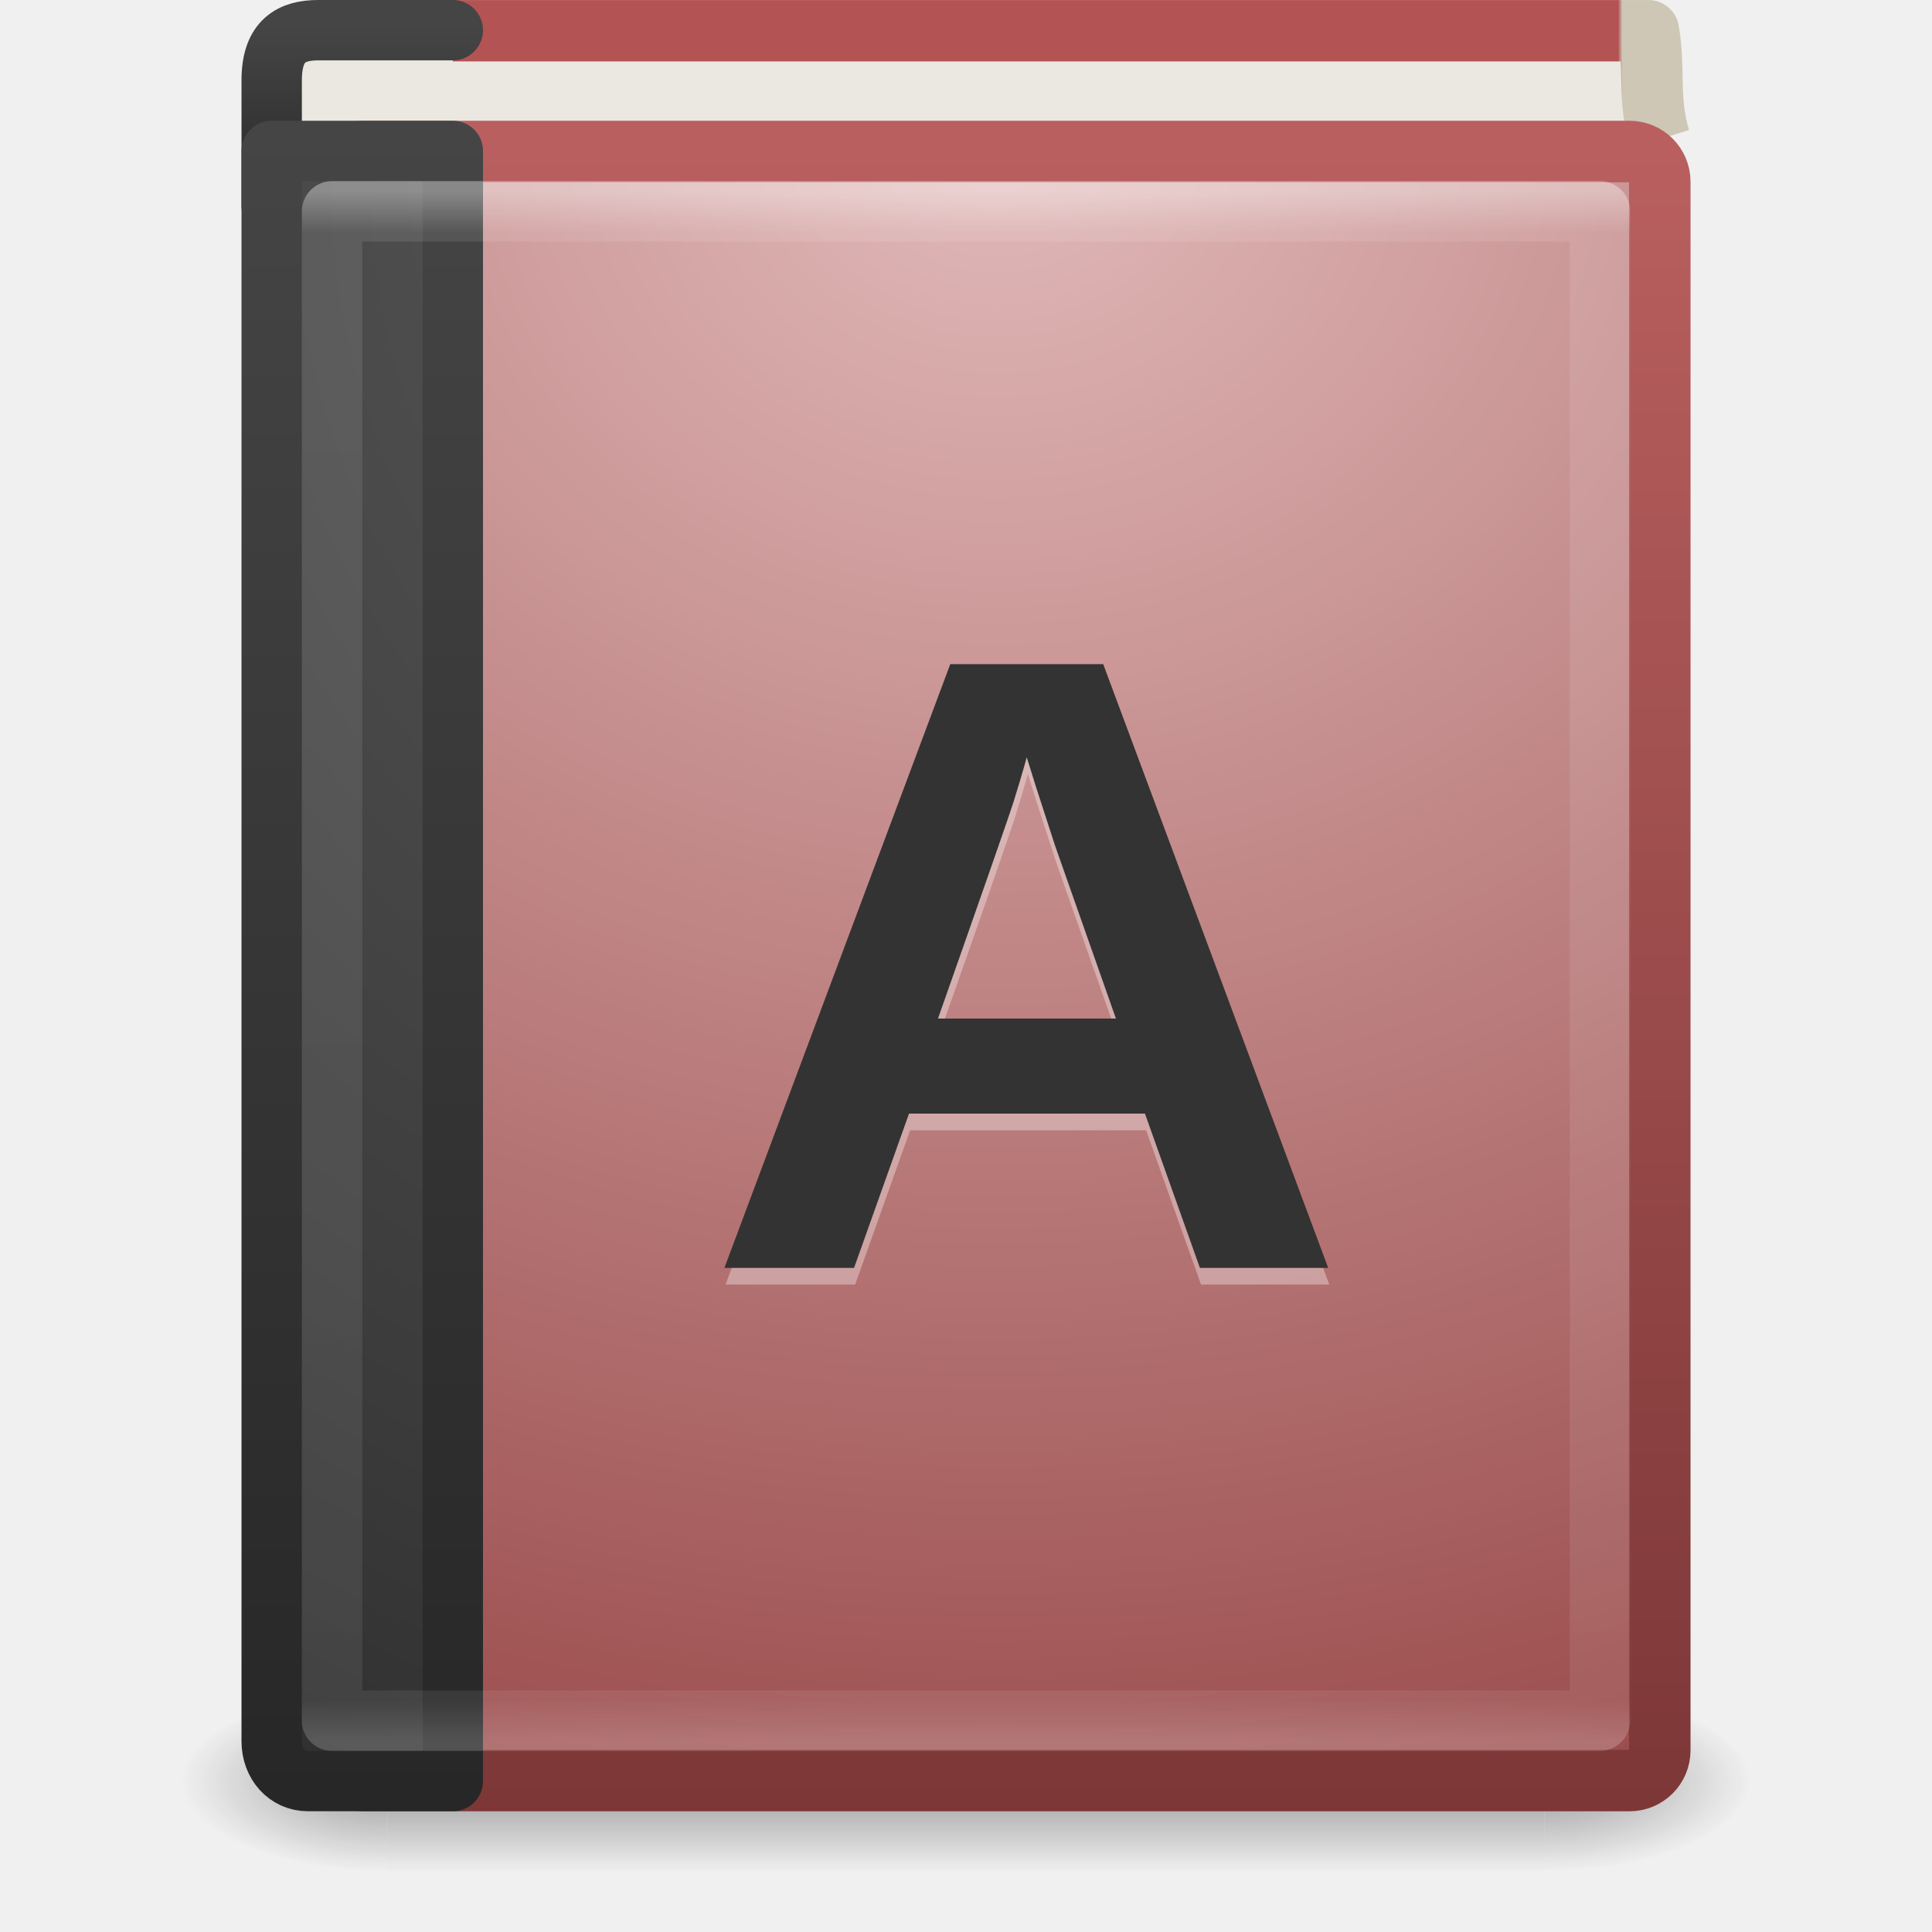
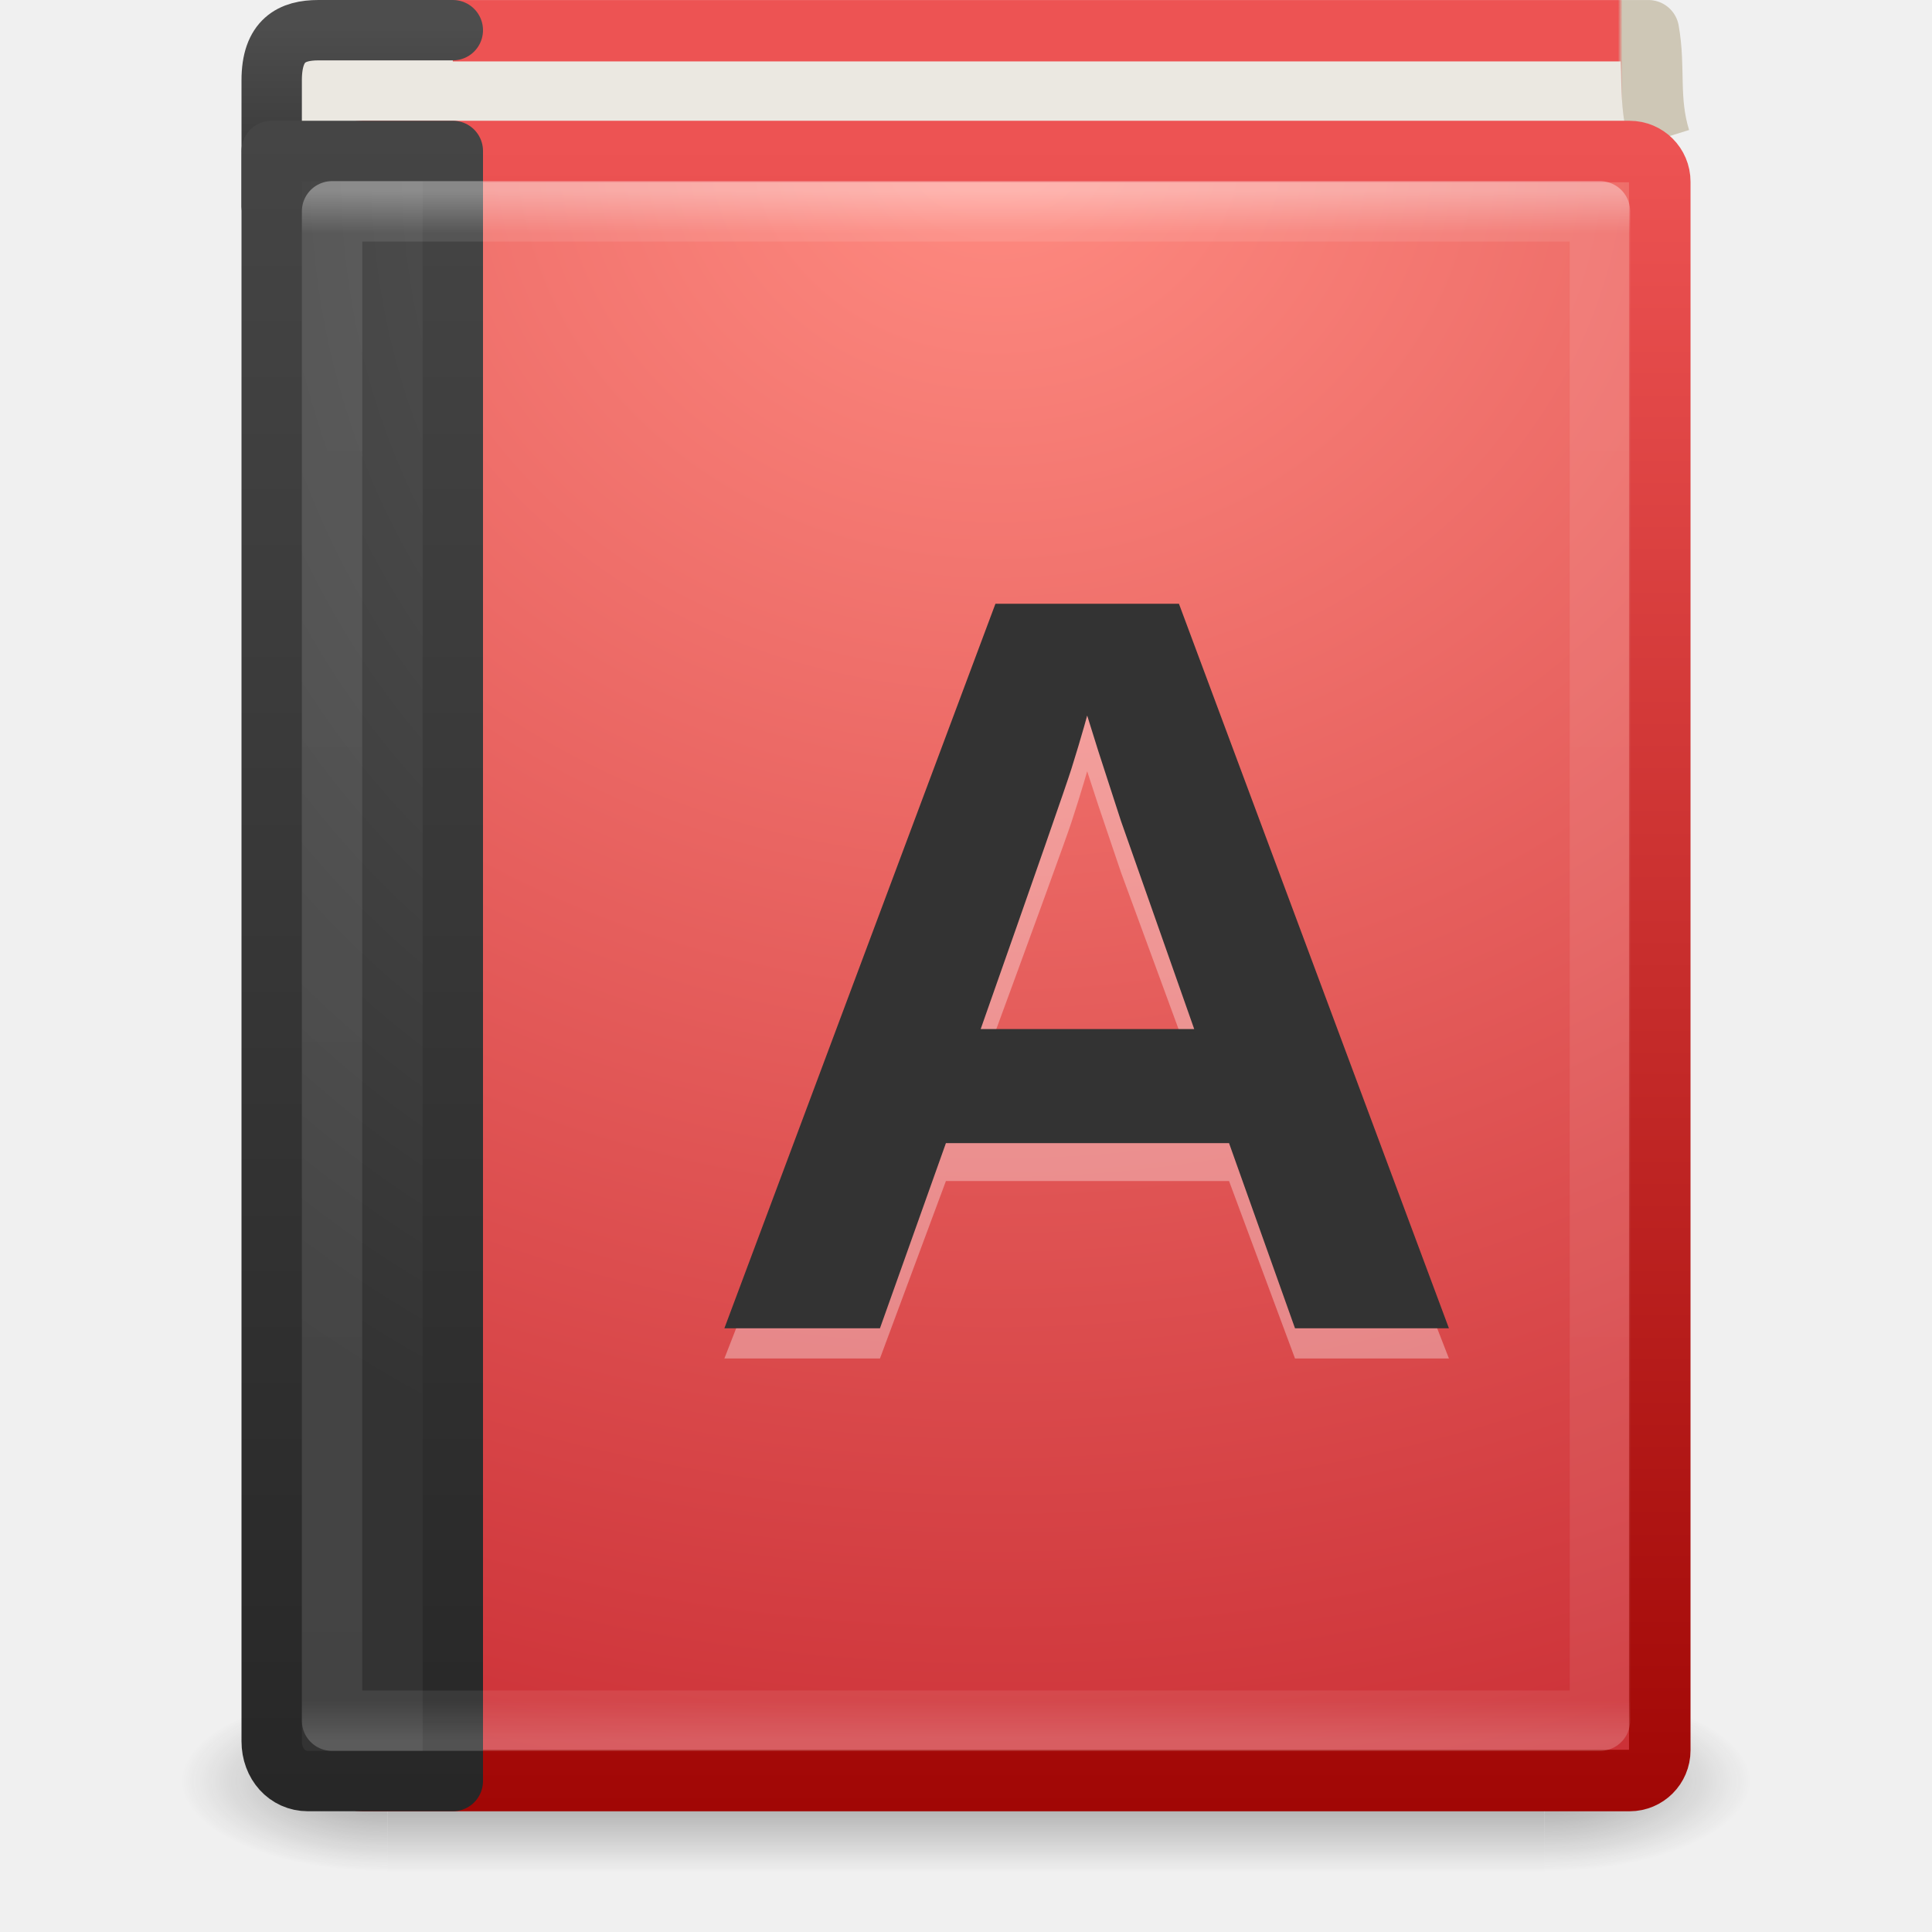
<svg xmlns="http://www.w3.org/2000/svg" xmlns:xlink="http://www.w3.org/1999/xlink" width="32" height="32" viewBox="0 0 32 32" id="svg2" version="1.1">
  <defs id="defs4">
+     <linearGradient id="linearGradient5013">
+       <stop id="stop5015" style="stop-color:#333333;stop-opacity:1" offset="0" />
+       <stop id="stop5017" style="stop-color:#4d4d4d;stop-opacity:1" offset="1" />
+     </linearGradient>
+     <linearGradient id="linearGradient5003">
+       <stop id="stop5005" style="stop-color:#666666;stop-opacity:1" offset="0" />
+       <stop id="stop5007" style="stop-color:#4d4d4d;stop-opacity:1" offset="0.262" />
+       <stop id="stop5009" style="stop-color:#333333;stop-opacity:1" offset="0.705" />
+       <stop id="stop5011" style="stop-color:#333333;stop-opacity:1" offset="1" />
+     </linearGradient>
    <linearGradient id="linearGradient4201">
      <stop id="stop4203" offset="0" style="stop-color:#b2b2b2;stop-opacity:1" />
      <stop id="stop4205" offset="0.333" style="stop-color:#f4f4f4;stop-opacity:1" />
      <stop style="stop-color:#8e8e8e;stop-opacity:1" offset="0.667" id="stop4207" />
      <stop id="stop4209" offset="1" style="stop-color:#b2b2b2;stop-opacity:1" />
    </linearGradient>
    <linearGradient id="linearGradient4251">
      <stop style="stop-color:#b2b2b2;stop-opacity:1" offset="0" id="stop4253" />
      <stop style="stop-color:#f4f4f4;stop-opacity:1" offset="0.357" id="stop4259" />
      <stop id="stop4183" offset="0.692" style="stop-color:#b2b2b2;stop-opacity:1" />
      <stop style="stop-color:#b2b2b2;stop-opacity:1" offset="1" id="stop4265" />
    </linearGradient>
    <linearGradient id="linearGradient4184">
      <stop id="stop4186" offset="0" style="stop-color:#ffe886;stop-opacity:1" />
      <stop style="stop-color:#ececec;stop-opacity:1" offset="0.22" id="stop4188" />
      <stop id="stop4185" offset="0.683" style="stop-color:#cdad12;stop-opacity:1" />
      <stop id="stop4190" offset="1" style="stop-color:#ffe876;stop-opacity:1" />
    </linearGradient>
    <linearGradient id="linearGradient4140">
      <stop style="stop-color:#d9af00;stop-opacity:1" offset="0" id="stop4142" />
      <stop id="stop5784" offset="0.502" style="stop-color:#ffea89;stop-opacity:1" />
      <stop style="stop-color:#d9b500;stop-opacity:1" offset="1" id="stop4144" />
    </linearGradient>
    <linearGradient xlink:href="#linearGradient4140" id="linearGradient4162" x1="404.399" y1="684.092" x2="404.962" y2="561.524" gradientUnits="userSpaceOnUse" gradientTransform="matrix(0.2101026,0,0,0.2129555,272.3348,540.8877)" />
    <linearGradient xlink:href="#linearGradient4251" id="linearGradient5774" x1="406.659" y1="561.524" x2="404.767" y2="684.092" gradientUnits="userSpaceOnUse" gradientTransform="matrix(0.2101026,0,0,0.2129555,272.3348,540.8877)" />
    <linearGradient xlink:href="#linearGradient4184" id="linearGradient4182" x1="405.959" y1="562.675" x2="406.262" y2="689.668" gradientUnits="userSpaceOnUse" gradientTransform="matrix(0.2100338,0,0,0.2207213,272.415,536.1842)" />
    <radialGradient r="62.769" fy="186.171" fx="99.157" cy="186.171" cx="99.157" gradientTransform="matrix(0.150374,0,0,0.04780811,342.5736,675.7862)" gradientUnits="userSpaceOnUse" id="radialGradient3163" xlink:href="#linearGradient3820-7-2-8-6" />
    <linearGradient id="linearGradient3820-7-2-8-6">
      <stop offset="0" style="stop-color:#3d3d3d;stop-opacity:1" id="stop3822-2-6-5-0" />
      <stop offset="0.5" style="stop-color:#686868;stop-opacity:0.498" id="stop3864-8-7-4-1" />
      <stop offset="1" style="stop-color:#686868;stop-opacity:0" id="stop3824-1-2-6-7" />
    </linearGradient>
    <linearGradient xlink:href="#linearGradient4201" id="linearGradient4199" x1="406.648" y1="589.582" x2="406.648" y2="669.582" gradientUnits="userSpaceOnUse" gradientTransform="matrix(0.262501,0,0,0.2536075,250.8677,514.1709)" />
    <linearGradient gradientTransform="matrix(0.502671,0,0,0.6462988,3.711822,0.7961774)" gradientUnits="userSpaceOnUse" xlink:href="#linearGradient3195" id="linearGradient3066" y2="32.596" x2="24" y1="14.916" x1="24" />
    <linearGradient id="linearGradient3195">
      <stop offset="0" style="stop-color:#ffffff;stop-opacity:1" id="stop3197" />
      <stop offset="0.123" style="stop-color:#ffffff;stop-opacity:0.235" id="stop3199" />
      <stop offset="0.937" style="stop-color:#ffffff;stop-opacity:0.157" id="stop3201" />
      <stop offset="1" style="stop-color:#ffffff;stop-opacity:0.392" id="stop3203" />
    </linearGradient>
    <radialGradient gradientTransform="matrix(0,0.9691748,-0.8296598,0,24.01421,-1.785221)" gradientUnits="userSpaceOnUse" xlink:href="#linearGradient2867-449-88-871-390-598-476-591-434-148-57-177-641-289-620-227-114-444-680-744-8-7" id="radialGradient3069" fy="8.45" fx="10.904" r="20" cy="8.45" cx="10.904" />
    <linearGradient id="linearGradient2867-449-88-871-390-598-476-591-434-148-57-177-641-289-620-227-114-444-680-744-8-7">
      <stop offset="0" style="stop-color:#5f5f5f;stop-opacity:1" id="stop5430-8-6" />
      <stop offset="0.262" style="stop-color:#4f4f4f;stop-opacity:1" id="stop5432-3-5" />
      <stop offset="0.705" style="stop-color:#3b3b3b;stop-opacity:1" id="stop5434-1-6" />
      <stop offset="1" style="stop-color:#2b2b2b;stop-opacity:1" id="stop5436-8-9" />
    </linearGradient>
    <linearGradient gradientTransform="matrix(0.6562745,0,0,0.6892852,1.253113,-0.2111201)" gradientUnits="userSpaceOnUse" xlink:href="#linearGradient3707-319-631-407-324-616-674-812-821-107-178-392-400-6-7" id="linearGradient3071" y2="3.899" x2="24" y1="44" x1="24" />
    <linearGradient id="linearGradient3707-319-631-407-324-616-674-812-821-107-178-392-400-6-7">
      <stop offset="0" style="stop-color:#272727;stop-opacity:1" id="stop5440-4-4" />
      <stop offset="1" style="stop-color:#454545;stop-opacity:1" id="stop5442-3-5" />
    </linearGradient>
    <linearGradient gradientTransform="matrix(0.5675676,0,0,0.6756757,2.378379,-0.2162088)" gradientUnits="userSpaceOnUse" xlink:href="#linearGradient3731" id="linearGradient3075" y2="43" x2="24" y1="5" x1="24" />
    <linearGradient id="linearGradient3731">
      <stop offset="0" style="stop-color:#ffffff;stop-opacity:0.724" id="stop3733" />
      <stop offset="0.027" style="stop-color:#ffffff;stop-opacity:0.196" id="stop3735" />
      <stop offset="0.974" style="stop-color:#ffffff;stop-opacity:0.157" id="stop3737" />
      <stop offset="1" style="stop-color:#ffffff;stop-opacity:0.392" id="stop3739" />
    </linearGradient>
-     <radialGradient gradientTransform="matrix(1.165708e-8,1.617916,-1.483354,-2.9808191e-8,28.73406,-9.224092)" gradientUnits="userSpaceOnUse" xlink:href="#linearGradient2867-449-88-871-390-598-476-591-434-148-57-177-641-289-620-227-114-444-680-744-8-7" id="radialGradient3078" fy="8.45" fx="7.496" r="20" cy="8.45" cx="7.496" />
+     <radialGradient gradientTransform="matrix(1.165708e-8,1.617916,-1.483354,-2.9808191e-8,28.73406,-9.224092)" gradientUnits="userSpaceOnUse" xlink:href="#linearGradient5003" id="radialGradient3078" fy="8.45" fx="7.496" r="20" cy="8.45" cx="7.496" />
    <linearGradient gradientTransform="matrix(0.6,0,0,0.6923077,1.800001,-0.6153847)" gradientUnits="userSpaceOnUse" xlink:href="#linearGradient3707-319-631-407-324-616-674-812-821-107-178-392-400-6-7" id="linearGradient3080" y2="3.899" x2="24" y1="44" x1="24" />
    <radialGradient gradientTransform="matrix(0,1.806947,-2.059431,0,30.19026,-41.98385)" gradientUnits="userSpaceOnUse" xlink:href="#linearGradient8967" id="radialGradient3083" fy="6.648" fx="24.502" r="17.498" cy="6.648" cx="24.502" />
    <linearGradient id="linearGradient8967">
-       <stop offset="0" style="stop-color:#e1b9b9;stop-opacity:1" id="stop8969" />
-       <stop offset="1" style="stop-color:#944141;stop-opacity:1" id="stop8971" />
+       <stop offset="0" style="stop-color:#ff8c82;stop-opacity:1" id="stop8969" />
+       <stop offset="1" style="stop-color:#c6262e;stop-opacity:1" id="stop8971" />
    </linearGradient>
    <linearGradient gradientTransform="matrix(0.4533074,0,0,0.4853093,1.994163,0.1170543)" gradientUnits="userSpaceOnUse" xlink:href="#linearGradient3319" id="linearGradient3085" y2="61.482" x2="32.901" y1="4.648" x1="32.901" />
    <linearGradient id="linearGradient3319">
-       <stop offset="0" style="stop-color:#b95f5f;stop-opacity:1" id="stop3321" />
-       <stop offset="1" style="stop-color:#7d3737;stop-opacity:1" id="stop3323" />
+       <stop offset="0" style="stop-color:#ed5353;stop-opacity:1" id="stop3321" />
+       <stop offset="1" style="stop-color:#a10705;stop-opacity:1" id="stop3323" />
    </linearGradient>
    <linearGradient gradientTransform="matrix(0.6,0,0,0.7500046,0.6000147,0.1249794)" gradientUnits="userSpaceOnUse" xlink:href="#linearGradient2346" id="linearGradient3088" y2="3" x2="10.654" y1="1" x1="10.654" />
    <linearGradient id="linearGradient2346">
      <stop offset="0" style="stop-color:#eeeeee;stop-opacity:1" id="stop2348" />
      <stop offset="1" style="stop-color:#d9d9da;stop-opacity:1" id="stop2350" />
    </linearGradient>
-     <linearGradient gradientTransform="matrix(0.6,0,0,0.07692307,1.800171,0.1538464)" gradientUnits="userSpaceOnUse" xlink:href="#linearGradient3707-319-631-407-324-616-674-812-821-107-178-392-400-6-7" id="linearGradient3090" y2="3.899" x2="24" y1="44" x1="24" />
+     <linearGradient gradientTransform="matrix(0.6,0,0,0.07692307,1.800171,0.1538464)" gradientUnits="userSpaceOnUse" xlink:href="#linearGradient5013" id="linearGradient3090" y2="3.899" x2="24" y1="44" x1="24" />
    <linearGradient id="linearGradient3101">
-       <stop offset="0" style="stop-color:#b45353;stop-opacity:1" id="stop3103" />
-       <stop offset="0.954" style="stop-color:#b45353;stop-opacity:1" id="stop3105" />
+       <stop offset="0" style="stop-color:#ed5353;stop-opacity:1" id="stop3103" />
+       <stop offset="0.954" style="stop-color:#ed5353;stop-opacity:1" id="stop3105" />
      <stop offset="0.957" style="stop-color:#cec7b6;stop-opacity:1" id="stop3107" />
      <stop offset="1" style="stop-color:#cec7b6;stop-opacity:1" id="stop3109" />
    </linearGradient>
    <linearGradient gradientTransform="matrix(0.6904156,0,0,1.016458,0.2501926,-2.491651)" gradientUnits="userSpaceOnUse" xlink:href="#linearGradient2346" id="linearGradient3190" y2="4.883" x2="24.64" y1="3.123" x1="24.627" />
    <linearGradient gradientTransform="matrix(0.4925371,0,0,0.4937733,0.8902917,0.1441304)" gradientUnits="userSpaceOnUse" xlink:href="#linearGradient3101" id="linearGradient3192" y2="0.065" x2="54.887" y1="0.065" x1="5.212" />
    <radialGradient gradientTransform="matrix(2.003784,0,0,1.4,27.98813,-17.4)" gradientUnits="userSpaceOnUse" xlink:href="#linearGradient3688-166-749" id="radialGradient2976" fy="43.5" fx="4.993" r="2.5" cy="43.5" cx="4.993" />
    <linearGradient id="linearGradient3688-166-749">
      <stop offset="0" style="stop-color:#181818;stop-opacity:1" id="stop2883" />
      <stop offset="1" style="stop-color:#181818;stop-opacity:0" id="stop2885" />
    </linearGradient>
    <radialGradient gradientTransform="matrix(2.003784,0,0,1.4,-20.01187,-104.4)" gradientUnits="userSpaceOnUse" xlink:href="#linearGradient3688-166-749" id="radialGradient2978" fy="43.5" fx="4.993" r="2.5" cy="43.5" cx="4.993" />
    <linearGradient gradientUnits="userSpaceOnUse" xlink:href="#linearGradient3702-501-757" id="linearGradient2980" y2="39.999" x2="25.058" y1="47.028" x1="25.058" />
    <linearGradient id="linearGradient3702-501-757">
      <stop offset="0" style="stop-color:#181818;stop-opacity:0" id="stop2895" />
      <stop offset="0.5" style="stop-color:#181818;stop-opacity:1" id="stop2897" />
      <stop offset="1" style="stop-color:#181818;stop-opacity:0" id="stop2899" />
    </linearGradient>
  </defs>
  <g transform="matrix(0.6499997,0,0,0.3333336,0.3999997,15.33333)" id="g2036" style="display:inline">
    <g transform="matrix(1.052632,0,0,1.285713,-1.263158,-13.42854)" id="g3712" style="opacity:0.4">
      <rect width="5" height="7" x="38" y="40" id="rect2801" style="fill:url(#radialGradient2976);fill-opacity:1;stroke:none" />
      <rect width="5" height="7" x="-10" y="-47" transform="scale(-1,-1)" id="rect3696" style="fill:url(#radialGradient2978);fill-opacity:1;stroke:none" />
      <rect width="28" height="7" x="10" y="40" id="rect3700" style="fill:url(#linearGradient2980);fill-opacity:1;stroke:none" />
    </g>
  </g>
  <path d="M 27.491,2.304 C 27.288,1.649 27.415,1.133 27.303,0.509 l -20.794,0 0.123,1.983" id="path2723" style="display:inline;fill:#ebe8e1;fill-opacity:1;stroke:url(#linearGradient3192);stroke-width:1.017;stroke-linecap:butt;stroke-linejoin:round;stroke-miterlimit:0;stroke-dasharray:none;stroke-dashoffset:0;stroke-opacity:1" />
  <path d="m 7.5,3.5 -2.4,0 C 4.758,3.5 4.5,3.468 4.5,3.427 l 0,-2.097 c 0,-0.666 0.335,-0.83 0.775,-0.83 l 2.225,0" id="rect5505-21-3-9" style="color:#000000;display:inline;overflow:visible;visibility:visible;fill:#ebe8e1;fill-opacity:1;fill-rule:nonzero;stroke:url(#linearGradient3090);stroke-width:1;stroke-linecap:round;stroke-linejoin:round;stroke-miterlimit:4;stroke-dasharray:none;stroke-dashoffset:0;stroke-opacity:1;marker:none;enable-background:accumulate" />
  <rect width="21.981" height="26.981" rx="0.5" ry="0.5" x="5.51" y="2.51" id="rect2719" style="display:inline;fill:url(#radialGradient3083);fill-opacity:1;stroke:url(#linearGradient3085);stroke-width:1.019;stroke-linecap:round;stroke-linejoin:round;stroke-miterlimit:0;stroke-dasharray:none;stroke-dashoffset:0;stroke-opacity:1" />
  <path d="m 7.5,2.5 c 0,0 0,18.774 0,27 l -2.4,0 c -0.343,0 -0.6,-0.286 -0.6,-0.659 l 0,-26.341 z" id="rect5505-21-3" style="color:#000000;display:inline;overflow:visible;visibility:visible;fill:url(#radialGradient3078);fill-opacity:1;fill-rule:nonzero;stroke:url(#linearGradient3080);stroke-width:1;stroke-linecap:round;stroke-linejoin:round;stroke-miterlimit:4;stroke-dasharray:none;stroke-dashoffset:0;stroke-opacity:1;marker:none;enable-background:accumulate" />
  <rect width="21" height="25" x="5.5" y="3.5" id="rect6741-0" style="opacity:0.5;fill:none;stroke:url(#linearGradient3075);stroke-width:1;stroke-linecap:round;stroke-linejoin:round;stroke-miterlimit:4;stroke-dasharray:none;stroke-dashoffset:0;stroke-opacity:1" />
-   <g style="font-style:normal;font-weight:normal;font-size:5px;line-height:125%;font-family:sans-serif;letter-spacing:0px;word-spacing:0px;fill:#ffffff;fill-opacity:0.342;stroke:none;stroke-width:1px;stroke-linecap:butt;stroke-linejoin:miter;stroke-opacity:1" id="text4698-6" transform="matrix(0.9936923,0,0,0.9690088,-0.07139275,1.462934)">
+   <g style="font-style:normal;font-weight:normal;font-size:5px;line-height:125%;font-family:sans-serif;letter-spacing:0px;word-spacing:0px;fill:#ffffff;fill-opacity:0.342;stroke:none;stroke-width:1px;stroke-linecap:butt;stroke-linejoin:miter;stroke-opacity:1" id="text4698-6" transform="matrix(1.192431,0,0,1.11436,-2.507874,-0.2848685)">
    <path d="m 20.091,20.447 -0.916,-2.637 -3.933,0 -0.916,2.637 -2.161,0 3.765,-10.32 2.549,0 3.75,10.32 -2.139,0 z m -2.886,-8.73 -0.044,0.161 q -0.073,0.264 -0.176,0.601 -0.103,0.337 -1.26,3.706 l 2.966,0 -1.018,-2.966 -0.315,-0.996 -0.154,-0.505 z" style="font-style:normal;font-variant:normal;font-weight:bold;font-stretch:normal;font-size:15px;font-family:sans-serif;-inkscape-font-specification:'sans-serif Bold';fill:#ffffff;fill-opacity:0.342" id="path4703-7" />
  </g>
-   <g style="font-style:normal;font-weight:normal;font-size:5px;line-height:125%;font-family:sans-serif;letter-spacing:0px;word-spacing:0px;fill:#333333;fill-opacity:1;stroke:none;stroke-width:1px;stroke-linecap:butt;stroke-linejoin:miter;stroke-opacity:1" id="text4698" transform="matrix(0.9936923,0,0,0.9690088,-0.08989497,1.187071)">
+   <g style="font-style:normal;font-weight:normal;font-size:5px;line-height:125%;font-family:sans-serif;letter-spacing:0px;word-spacing:0px;fill:#333333;fill-opacity:1;stroke:none;stroke-width:1px;stroke-linecap:butt;stroke-linejoin:miter;stroke-opacity:1" id="text4698" transform="matrix(1.192431,0,0,1.16281,-2.507874,-1.775514)">
    <path d="m 20.091,20.447 -0.916,-2.637 -3.933,0 -0.916,2.637 -2.161,0 3.765,-10.32 2.549,0 3.75,10.32 -2.139,0 z m -2.886,-8.73 -0.044,0.161 q -0.073,0.264 -0.176,0.601 -0.103,0.337 -1.26,3.706 l 2.966,0 -1.018,-2.966 -0.315,-0.996 -0.154,-0.505 z" style="font-style:normal;font-variant:normal;font-weight:bold;font-stretch:normal;font-size:15px;font-family:sans-serif;-inkscape-font-specification:'sans-serif Bold';fill:#333333" id="path4703" />
  </g>
</svg>
